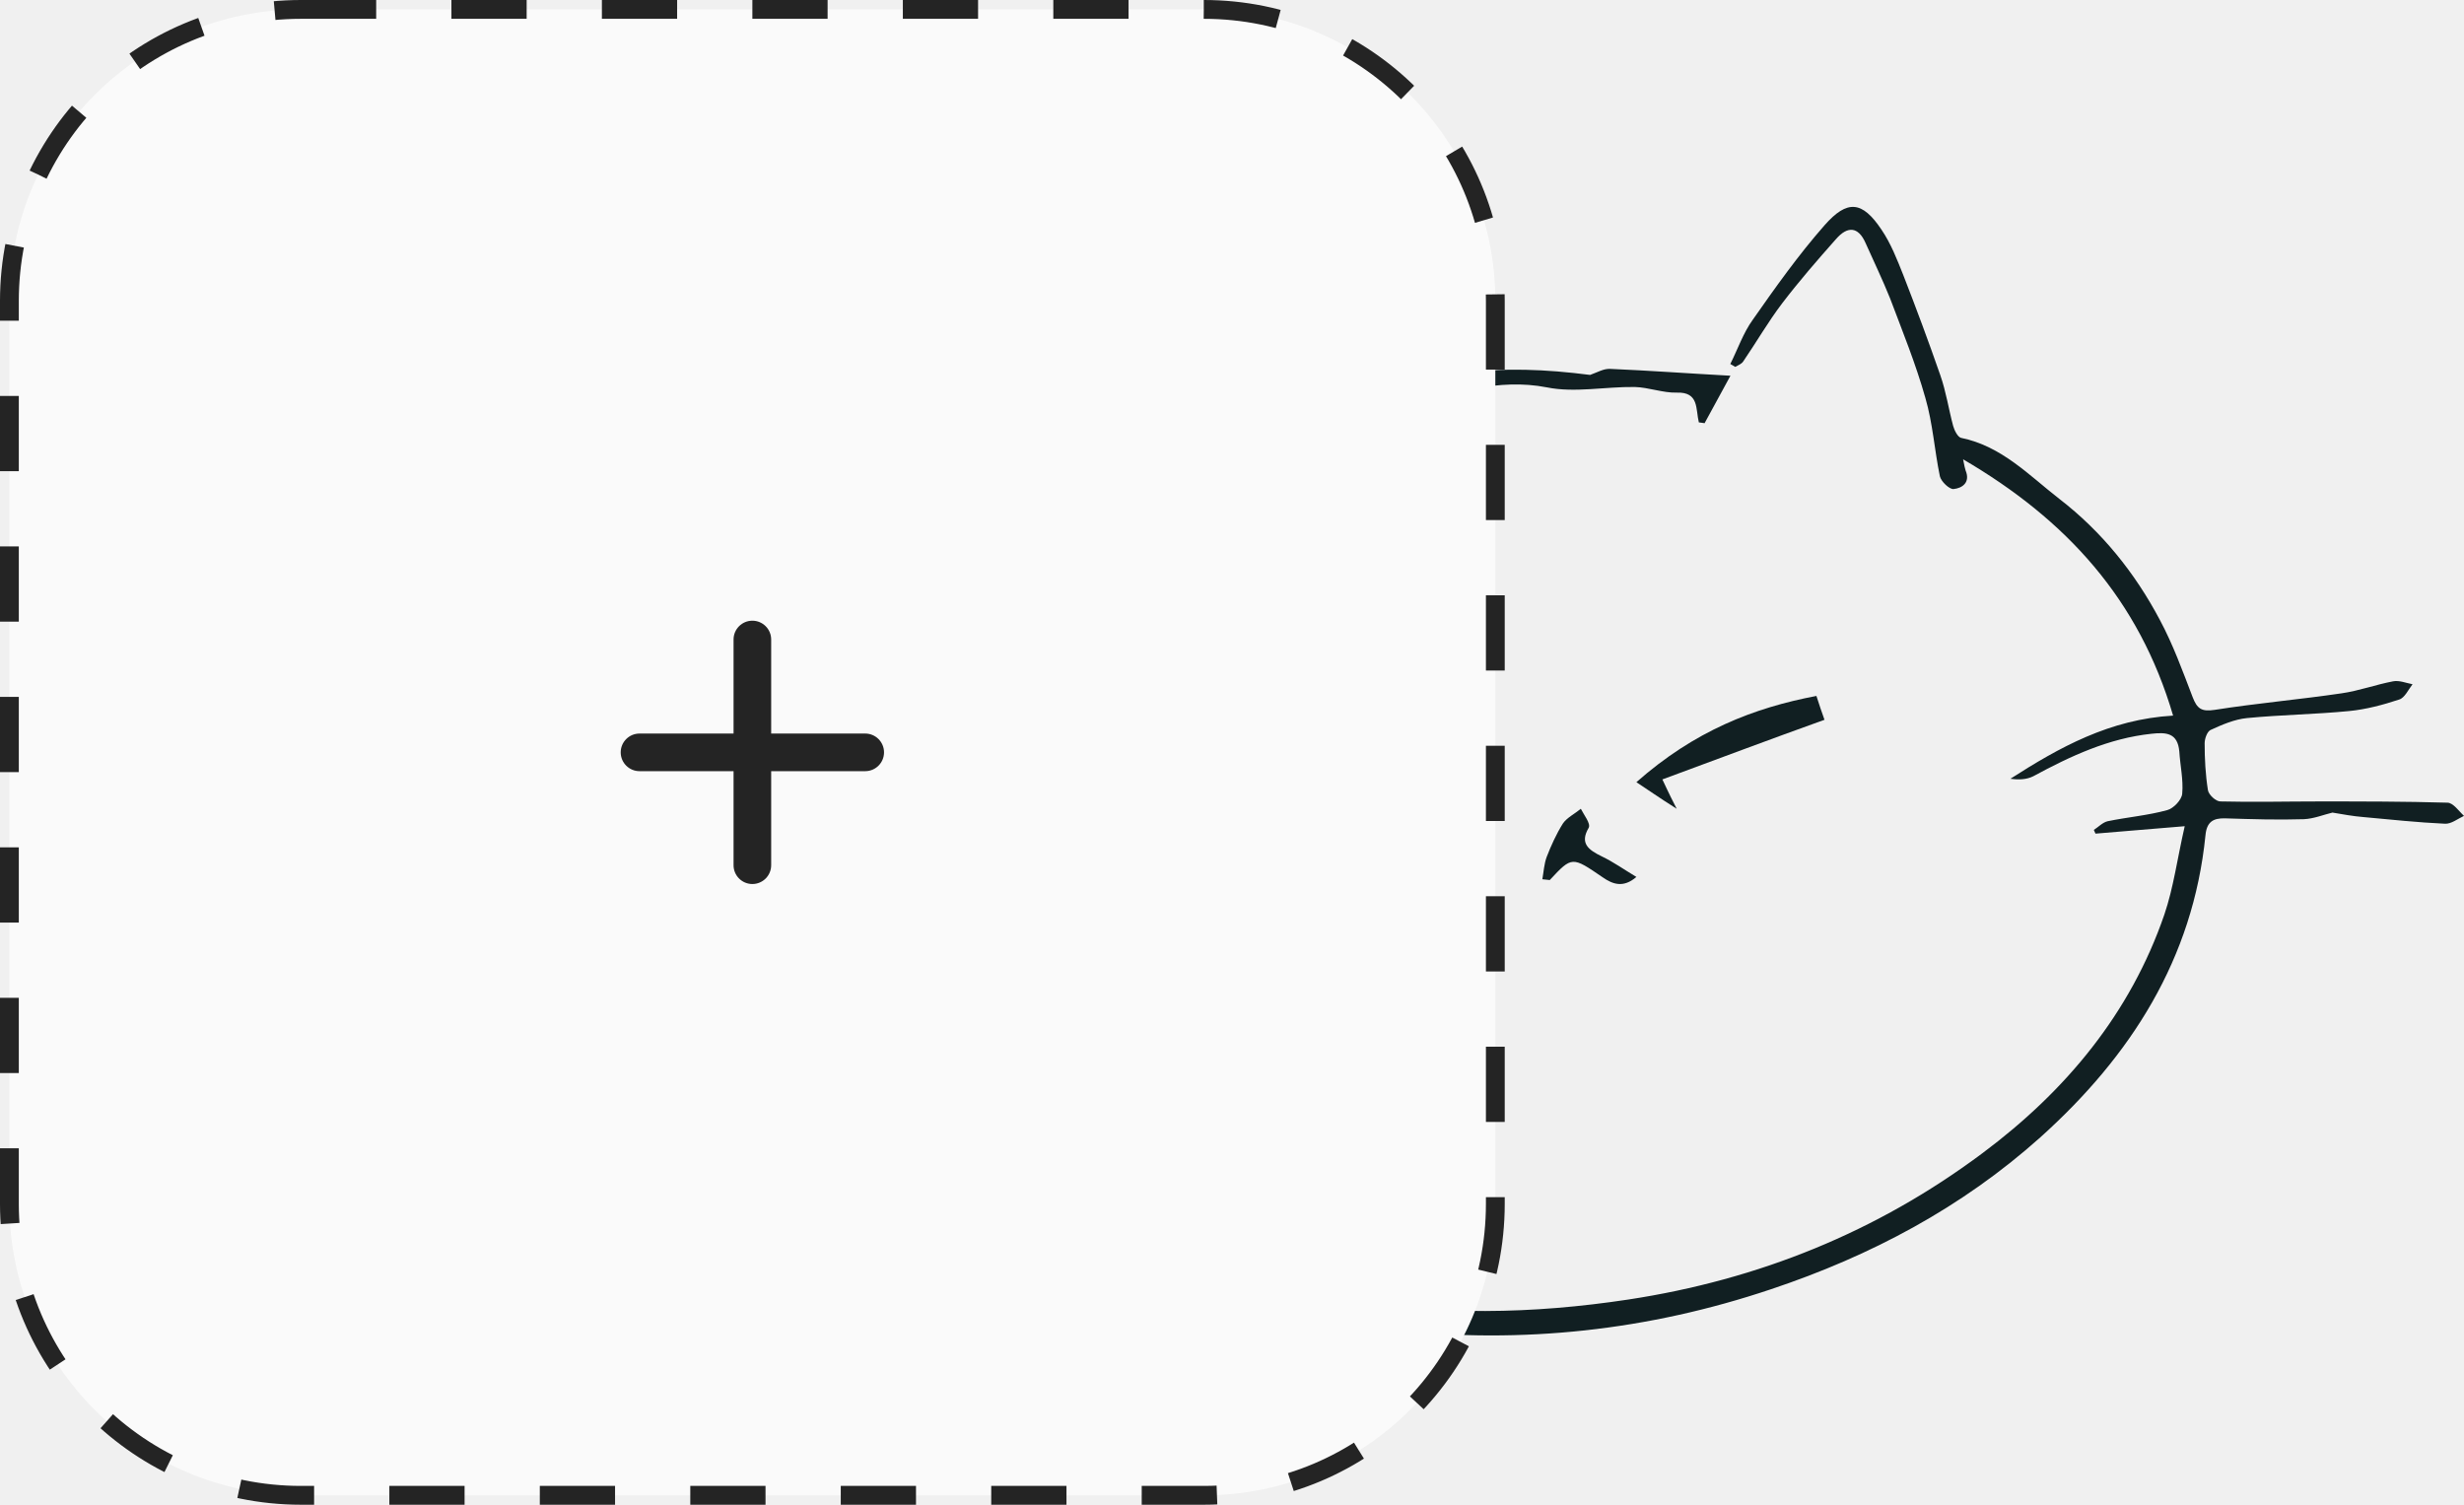
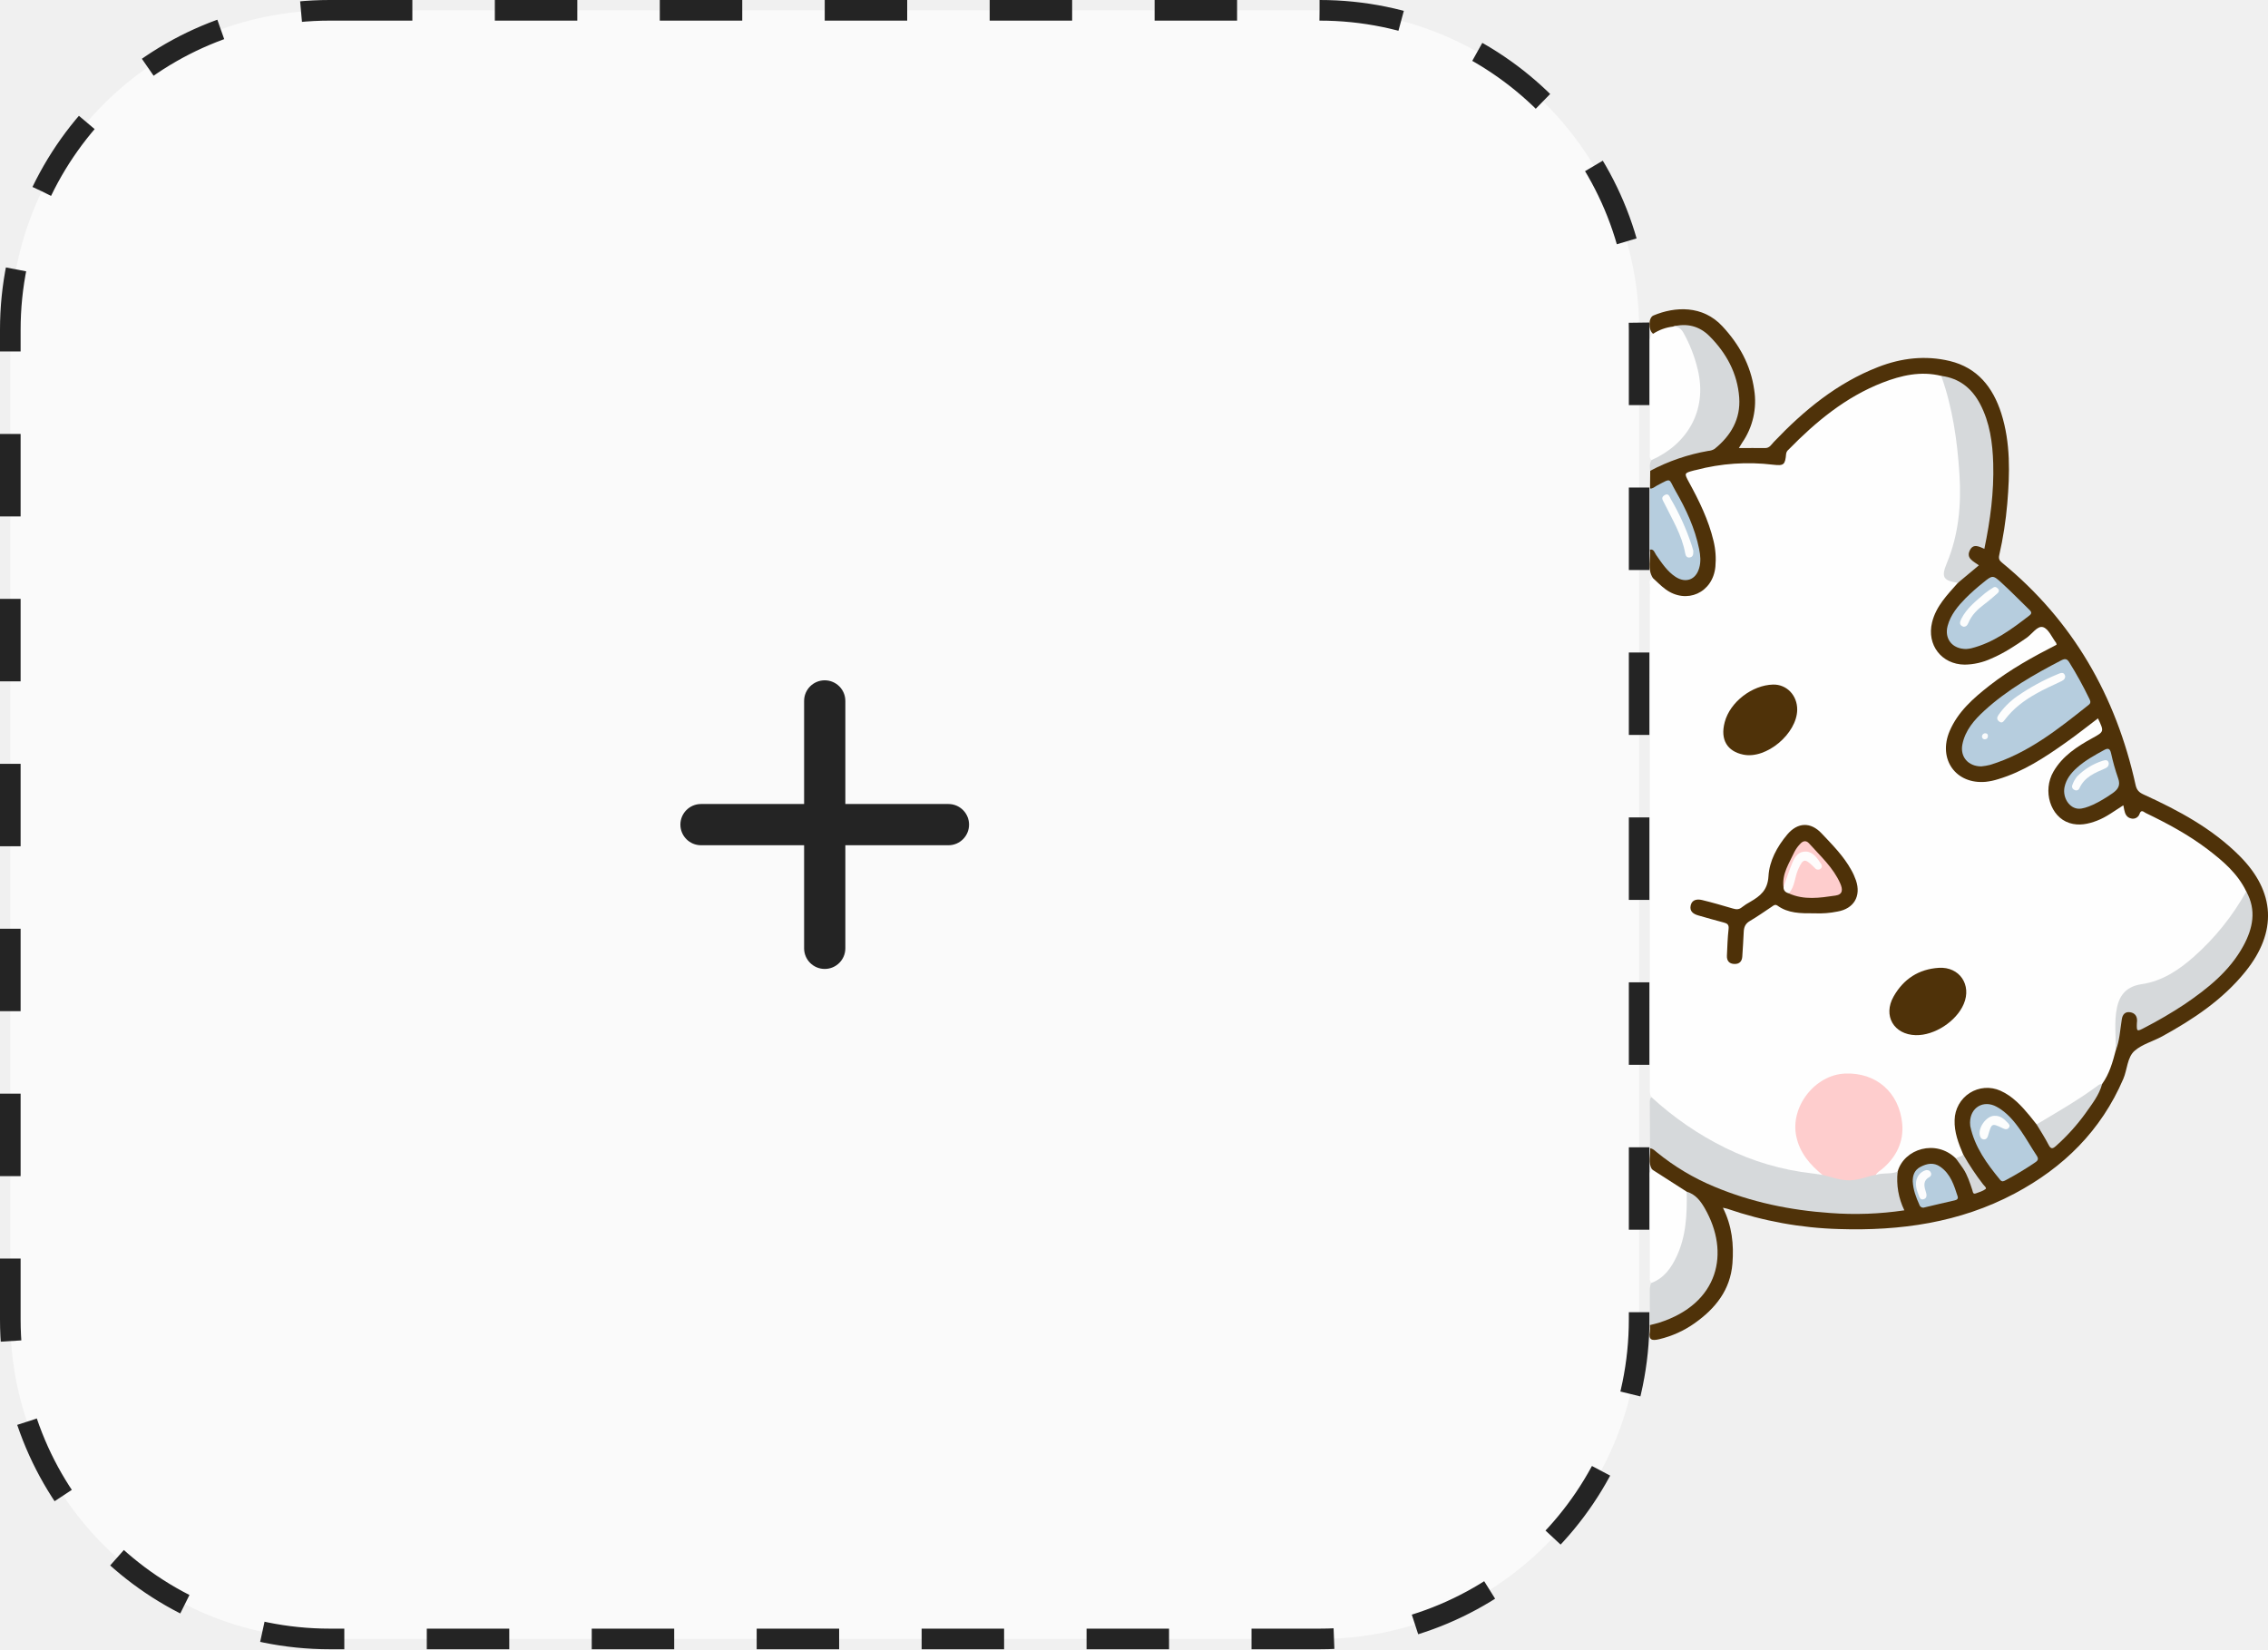
- <svg xmlns="http://www.w3.org/2000/svg" width="131" height="80" viewBox="0 0 131 80" fill="none">
-   <path d="M130.117 42.675C127.845 42.609 125.572 42.609 123.3 42.609C121.557 42.609 119.792 42.653 118.049 42.609C117.806 42.609 117.431 42.258 117.387 42.017C117.255 41.183 117.211 40.349 117.211 39.516C117.211 39.274 117.343 38.901 117.519 38.813C118.137 38.528 118.799 38.243 119.461 38.177C121.27 38.002 123.079 37.98 124.889 37.804C125.793 37.717 126.698 37.475 127.558 37.19C127.845 37.102 128.044 36.663 128.264 36.378C127.911 36.312 127.558 36.159 127.227 36.224C126.301 36.4 125.418 36.729 124.491 36.861C122.263 37.19 119.991 37.387 117.762 37.738C117.056 37.848 116.813 37.694 116.571 37.058C116.041 35.676 115.534 34.272 114.828 32.955C113.504 30.454 111.739 28.26 109.489 26.526C107.878 25.276 106.422 23.718 104.26 23.279C104.083 23.235 103.907 22.884 103.84 22.643C103.598 21.743 103.465 20.822 103.156 19.944C102.539 18.167 101.877 16.39 101.193 14.634C100.862 13.801 100.531 12.945 100.023 12.199C99.009 10.685 98.214 10.597 97.001 11.979C95.611 13.559 94.397 15.271 93.184 17.004C92.677 17.706 92.39 18.562 91.993 19.352C92.081 19.396 92.169 19.461 92.257 19.505C92.412 19.418 92.588 19.352 92.677 19.22C93.382 18.189 94 17.114 94.75 16.126C95.655 14.941 96.626 13.822 97.619 12.704C98.214 12.023 98.788 12.023 99.185 12.923C99.626 13.91 100.09 14.876 100.487 15.863C101.149 17.618 101.855 19.352 102.362 21.151C102.759 22.511 102.848 23.937 103.134 25.32C103.201 25.605 103.642 26.022 103.862 26C104.326 25.956 104.767 25.649 104.502 25.012C104.458 24.881 104.436 24.749 104.37 24.42C109.886 27.645 113.725 31.88 115.534 38.046C112.158 38.243 109.489 39.735 106.885 41.403C107.326 41.468 107.746 41.447 108.099 41.271C110.084 40.196 112.114 39.252 114.387 39.011C115.181 38.923 115.776 38.967 115.865 39.955C115.909 40.7 116.085 41.447 116.019 42.193C115.997 42.522 115.556 42.982 115.225 43.07C114.188 43.355 113.107 43.443 112.048 43.663C111.783 43.728 111.562 43.97 111.32 44.123C111.342 44.189 111.386 44.255 111.408 44.321C112.908 44.189 114.387 44.079 116.152 43.926C115.754 45.659 115.556 47.195 115.07 48.621C113.261 53.887 109.819 58.012 105.407 61.303C99.803 65.494 93.493 68.039 86.565 69.092C81.49 69.86 76.438 69.97 71.386 69.027C65.539 67.951 60.111 65.955 55.478 62.137C55.169 61.874 54.596 61.94 54.154 61.852C54.11 62.027 54.044 62.203 54 62.378C54.64 62.861 55.258 63.322 55.897 63.827C61.237 68.039 67.481 69.97 74.121 70.716C80.939 71.462 87.624 70.738 94.155 68.544C99.472 66.767 104.304 64.2 108.474 60.469C113.283 56.147 116.593 50.991 117.255 44.409C117.321 43.706 117.652 43.487 118.314 43.509C119.704 43.553 121.094 43.597 122.484 43.553C123.013 43.531 123.543 43.312 124.006 43.202C124.536 43.29 125.109 43.399 125.683 43.443C127.117 43.575 128.551 43.728 129.985 43.794C130.316 43.816 130.669 43.531 131 43.377C130.735 43.136 130.426 42.675 130.117 42.675Z" fill="#111F22" />
-   <path d="M57.244 27.353C57.222 27.311 57.266 27.225 57.266 27.14C57.374 25.921 57.614 24.702 57.571 23.504C57.44 20.104 58.225 16.939 59.84 13.945C60.385 12.94 61.062 12.769 61.891 13.56C63.004 14.63 64.073 15.742 65.098 16.854C67.062 18.992 69.484 20.746 70.487 23.611C70.553 23.804 70.924 23.889 71.142 24.039C71.273 23.825 71.425 23.611 71.534 23.376C71.644 23.141 71.665 22.777 71.84 22.692C72.8 22.221 73.76 21.622 74.807 21.43C77.251 20.959 79.629 20.083 82.247 20.596C83.731 20.895 85.346 20.553 86.916 20.575C87.658 20.596 88.422 20.895 89.142 20.874C90.342 20.831 90.145 21.751 90.32 22.456C90.429 22.478 90.538 22.478 90.626 22.499C91.062 21.708 91.476 20.938 92 19.976C89.644 19.847 87.636 19.698 85.607 19.612C85.258 19.591 84.909 19.805 84.538 19.933C79.891 19.334 75.374 19.527 71.251 22.264C70.945 21.9 70.618 21.622 70.487 21.28C70.138 20.318 69.505 19.676 68.567 19.27C68.371 19.184 68.174 19.035 68.066 18.864C67.826 18.522 67.651 18.115 67.389 17.773C67.236 17.559 66.975 17.452 66.8 17.26C65.294 15.656 63.876 13.967 62.284 12.448C61.389 11.593 59.338 12.063 58.967 13.004C58.531 14.116 58.029 15.207 57.658 16.319C56.829 18.778 56.414 21.28 56.633 23.91C56.742 25.172 56.567 26.477 56.458 27.738C56.414 28.166 56.175 28.594 56 29C56.895 28.786 58.094 28.786 57.244 27.353Z" fill="#111F22" />
-   <path d="M56.044 29.044C56.044 29.022 56.066 29.022 56.066 29C56.044 29 56.044 29 56.022 29.022C56.022 29.044 56 29.044 56 29.066C56 29.066 56.022 29.044 56.044 29.044Z" fill="#111F22" />
-   <path d="M44.79 43.561C45.687 43.392 46.606 42.776 47.481 43.688C47.526 43.752 47.862 43.561 48.064 43.498C48.356 43.413 48.647 43.243 48.916 43.285C51.002 43.498 53.088 43.71 55.151 43.985C55.824 44.07 56.474 44.346 57.124 44.558C58.582 45.025 60.04 45.512 61.52 45.915C61.968 46.042 62.484 45.979 62.955 46C62.978 45.873 63 45.724 63 45.597C62.081 45.152 61.228 44.558 60.242 44.282C58.447 43.752 56.586 43.498 54.792 42.989C53.581 42.649 52.482 42.713 51.563 43.158C50.464 42.819 49.477 42.501 48.401 42.161C48.782 41.228 49.073 40.422 49.41 39.638C50.172 37.708 51.159 35.905 52.527 34.294C52.774 33.997 52.751 33.509 52.841 33.106C52.729 33.064 52.617 33.042 52.482 33C52.056 33.53 51.585 34.018 51.226 34.569C49.791 36.733 48.378 38.874 48.042 41.504C48.019 41.716 47.773 42.034 47.593 42.056C46.18 42.267 44.745 42.458 43.332 42.564C42.57 42.628 41.785 42.501 41 42.458C41 42.564 41.022 42.67 41.022 42.755C42.054 43.031 43.086 43.328 44.117 43.582C44.342 43.625 44.588 43.604 44.79 43.561Z" fill="#111F22" />
-   <path d="M59.816 48.146C57.593 48.312 55.282 47.979 53.147 48.829C52.531 49.069 51.783 49.125 51.1 49.291C50.726 49.383 50.374 49.531 50 49.66C51.255 50.122 52.487 50.122 53.543 49.605C55.326 48.718 57.241 48.94 59.155 48.921C60.322 48.921 61.488 48.811 62.633 48.829C63.337 48.847 64.063 49.051 64.767 49.125C65.164 49.161 65.582 49.106 65.978 49.088C65.978 48.94 66 48.774 66 48.626C65.054 48.423 64.129 48.109 63.183 48.035C62.06 47.942 60.938 48.053 59.816 48.146Z" fill="#111F22" />
-   <path d="M41 53.666C41.44 53.911 41.902 54.082 42.273 53.959C43.707 53.52 45.119 52.933 46.577 52.542C46.947 52.444 47.525 52.664 47.803 52.933C48.405 53.544 48.543 53.251 48.821 52.64C49.353 51.467 48.566 50.733 48.173 50C46.206 52.078 43.43 52.395 41 53.666Z" fill="#111F22" />
-   <path d="M54 61.579C53.522 61.048 53.065 60.495 52.544 59.985C52.174 59.609 51.63 59.365 51.348 58.945C50.826 58.17 50.456 57.262 49.956 56.487C49.783 56.221 49.326 56.155 49 56C49.739 58.435 51.174 60.184 52.826 61.779C53.044 62 53.544 61.934 53.935 62C53.935 61.845 53.978 61.712 54 61.579Z" fill="#111F22" />
-   <path d="M84.046 43C83.721 43.268 83.302 43.474 83.093 43.782C82.744 44.338 82.465 44.956 82.233 45.553C82.093 45.924 82.07 46.356 82 46.747C82.139 46.768 82.256 46.768 82.395 46.788C83.581 45.512 83.581 45.532 85.209 46.644C85.744 47.015 86.302 47.221 87 46.624C86.349 46.232 85.767 45.821 85.163 45.532C84.442 45.182 83.977 44.832 84.465 44.009C84.581 43.782 84.209 43.329 84.046 43Z" fill="#111F22" />
-   <path d="M96.571 37C93.238 37.634 90.095 38.854 87 41.585C87.667 42.024 88.143 42.366 89.143 43C88.667 42.073 88.524 41.732 88.381 41.439C91.286 40.366 94.143 39.293 97 38.268C96.857 37.878 96.714 37.439 96.571 37Z" fill="#111F22" />
-   <path d="M47.114 48C47.459 47.782 47.932 47.636 47.953 47.442C48.018 46.327 47.997 45.188 47.997 44C46.619 45.042 47.05 46.449 47.114 48Z" fill="#111F22" />
-   <path d="M56 29C54.34 29.321 53.681 30.671 53 32C53.83 31.379 54.617 30.671 55.362 29.943C55.617 29.664 55.787 29.321 56 29Z" fill="#111F22" />
-   <path d="M72 41.762C74.208 42.411 75.888 43.871 78 42.289C76.128 42.411 74.64 39.733 72 41.762Z" fill="#111F22" />
+ <svg xmlns="http://www.w3.org/2000/svg" width="110" height="80" viewBox="0 0 110 80" fill="none">
  <rect x="0.5" y="0.5" width="79" height="79" rx="15.5" fill="#FAFAFA" stroke="#242424" stroke-dasharray="4 4" />
  <rect x="33" y="39" width="14" height="2" rx="1" fill="#242424" />
  <rect x="39" y="47" width="14" height="2" rx="1" transform="rotate(-90 39 47)" fill="#242424" />
+   <g clip-path="url(#clip0_558_565)">
+     <path d="M80.1 53.221C80.002 53.075 80.019 52.91 80.019 52.748C80.019 44.648 80.02 36.55 80.023 28.452C80.023 28.308 79.931 28.108 80.171 28.043C80.334 27.975 80.421 28.1 80.521 28.182C80.621 28.264 80.714 28.373 80.824 28.453C81.267 28.772 81.749 28.949 82.263 28.669C82.751 28.403 83.041 27.99 83.076 27.394C83.134 26.362 82.791 25.441 82.37 24.536C82.192 24.154 82.005 23.777 81.801 23.408C81.584 23.018 81.652 22.848 82.086 22.722C83.336 22.36 84.612 22.285 85.905 22.395C86.407 22.438 86.408 22.456 86.547 21.976C86.587 21.846 86.66 21.728 86.758 21.634C88.073 20.305 89.508 19.141 91.268 18.448C92.015 18.154 92.793 17.983 93.605 18.028C93.823 18.04 94.039 18.05 94.215 18.204C94.371 18.368 94.422 18.585 94.476 18.794C94.964 20.687 95.257 22.605 95.164 24.565C95.136 25.328 94.991 26.083 94.735 26.802C94.674 26.965 94.612 27.129 94.559 27.301C94.37 27.898 94.411 27.987 94.96 28.197C95.015 28.489 94.778 28.633 94.63 28.808C94.314 29.187 94.03 29.582 93.867 30.052C93.551 30.956 94.035 31.937 94.885 32.074C95.327 32.151 95.782 32.115 96.206 31.968C97.086 31.654 97.852 31.15 98.582 30.577C99.069 30.195 99.128 30.199 99.508 30.706C99.549 30.761 99.589 30.815 99.629 30.87C99.884 31.235 99.873 31.315 99.484 31.524C98.617 32 97.745 32.469 96.946 33.058C96.301 33.533 95.667 34.026 95.173 34.666C94.715 35.26 94.371 35.903 94.574 36.701C94.744 37.373 95.218 37.776 95.906 37.813C96.487 37.844 97.028 37.679 97.555 37.446C98.892 36.854 100.069 36.008 101.212 35.112C101.266 35.071 101.314 35.021 101.37 34.984C101.559 34.858 101.744 34.668 101.939 34.984C102.153 35.331 102.132 35.574 101.819 35.738C101.133 36.105 100.478 36.514 99.968 37.112C99.525 37.629 99.323 38.214 99.561 38.89C99.853 39.713 100.491 40.035 101.331 39.81C101.786 39.674 102.215 39.462 102.599 39.182C102.843 39.018 103.025 38.953 103.151 39.311C103.242 39.569 103.43 39.651 103.65 39.441C103.817 39.283 103.979 39.291 104.168 39.38C105.76 40.126 107.275 40.987 108.46 42.331C108.704 42.603 108.965 42.867 109.012 43.259C108.669 44.039 108.158 44.71 107.606 45.342C106.963 46.078 106.262 46.759 105.412 47.261C104.956 47.529 104.463 47.727 103.949 47.847C103.09 48.05 102.75 48.45 102.724 49.347C102.708 49.878 102.718 50.41 102.718 50.94C102.588 51.542 102.446 52.138 102.015 52.611C101.103 53.267 100.156 53.871 99.178 54.421C99.05 54.492 98.934 54.593 98.772 54.585C98.575 54.519 98.494 54.335 98.371 54.193C97.908 53.655 97.438 53.12 96.712 52.94C96.507 52.888 96.294 52.883 96.087 52.923C95.88 52.964 95.685 53.049 95.514 53.174C95.344 53.299 95.203 53.46 95.1 53.645C94.999 53.831 94.938 54.037 94.924 54.249C94.892 54.699 94.972 55.151 95.156 55.563C95.22 55.712 95.311 55.855 95.269 56.03C95.197 56.194 95.055 56.228 94.9 56.24C94.793 56.224 94.691 56.183 94.603 56.119C93.643 55.556 92.805 55.76 92.231 56.692C92.185 56.776 92.126 56.851 92.054 56.914C91.729 57.077 91.379 57.077 91.027 57.041C90.87 56.783 91.122 56.713 91.243 56.604C91.686 56.217 91.988 55.692 92.101 55.112C92.349 53.862 91.571 52.624 90.303 52.267C89.106 51.929 87.753 52.64 87.355 53.828C87.001 54.883 87.274 55.779 88.057 56.544C88.193 56.676 88.427 56.749 88.397 57.009C88.293 57.1 88.172 57.081 88.051 57.068C85.305 56.753 82.885 55.672 80.754 53.921C80.506 53.718 80.187 53.575 80.1 53.221Z" fill="#FEFEFE" />
+     <path d="M94.152 18.233C93.162 17.988 92.218 18.206 91.302 18.561C89.514 19.259 88.07 20.455 86.745 21.811C86.682 21.861 86.64 21.933 86.629 22.013C86.58 22.551 86.518 22.601 85.993 22.541C84.742 22.39 83.474 22.477 82.255 22.799C82.229 22.806 82.202 22.809 82.174 22.816C81.676 22.949 81.677 22.948 81.916 23.389C82.411 24.295 82.865 25.219 83.107 26.235C83.207 26.645 83.237 27.069 83.198 27.49C83.076 28.755 81.795 29.332 80.775 28.58C80.558 28.421 80.368 28.223 80.17 28.043C79.882 27.605 80.073 27.117 80.023 26.652C80.233 26.537 80.313 26.715 80.404 26.837C80.617 27.118 80.804 27.421 81.065 27.662C81.309 27.89 81.584 28.091 81.938 27.942C82.293 27.794 82.35 27.46 82.344 27.119C82.326 26.424 82.088 25.785 81.824 25.155C81.633 24.703 81.414 24.264 81.168 23.841C80.924 23.421 80.904 23.423 80.472 23.631C80.334 23.697 80.198 23.831 80.028 23.695L80.037 22.835C80.123 22.622 80.328 22.561 80.508 22.477C81.136 22.187 81.785 21.936 82.467 21.836C83.317 21.714 83.738 21.136 84.05 20.433C84.362 19.73 84.277 19.024 84.04 18.324C83.817 17.665 83.462 17.06 82.996 16.545C82.509 16.003 81.893 15.787 81.167 15.933C80.82 15.949 80.539 16.223 80.179 16.191C79.937 16.016 79.939 15.409 80.194 15.303C81.237 14.865 82.582 14.796 83.536 15.825C84.349 16.698 84.912 17.706 85.08 18.908C85.223 19.805 85.014 20.724 84.499 21.469C84.454 21.535 84.418 21.604 84.336 21.734C84.795 21.734 85.203 21.727 85.612 21.734C85.827 21.734 85.908 21.57 86.024 21.446C87.487 19.908 89.096 18.577 91.097 17.801C92.221 17.364 93.382 17.229 94.561 17.51C95.907 17.833 96.659 18.784 97.065 20.054C97.517 21.484 97.478 22.954 97.355 24.425C97.283 25.265 97.153 26.1 96.966 26.922C96.925 27.107 96.974 27.191 97.103 27.296C100.539 30.113 102.629 33.758 103.579 38.081C103.633 38.327 103.748 38.438 103.966 38.538C105.658 39.31 107.291 40.183 108.626 41.522C110.358 43.259 110.457 45.203 108.906 47.127C107.803 48.496 106.373 49.445 104.857 50.276C104.418 50.515 103.898 50.65 103.532 50.969C103.167 51.288 103.178 51.88 102.981 52.336C101.903 54.843 100.086 56.633 97.716 57.892C95.043 59.312 92.163 59.712 89.189 59.617C87.347 59.565 85.524 59.234 83.781 58.635C83.734 58.619 83.683 58.611 83.563 58.584C84.01 59.475 84.095 60.371 84.025 61.284C83.926 62.57 83.199 63.469 82.201 64.178C81.681 64.548 81.094 64.813 80.474 64.96C80.134 65.041 79.947 65.014 80.018 64.6C80.028 64.492 80.03 64.382 80.023 64.273C80.132 64.11 80.308 64.079 80.477 64.028C81.236 63.818 81.918 63.39 82.438 62.795C83.359 61.75 83.332 60.538 82.896 59.311C82.693 58.738 82.399 58.188 81.806 57.897C81.35 57.66 80.91 57.395 80.488 57.103C80.346 57.002 80.184 56.917 80.131 56.729C79.912 56.402 80.066 56.044 80.031 55.703C80.215 55.621 80.341 55.742 80.466 55.839C82.593 57.501 85.056 58.275 87.692 58.602C89.033 58.776 90.39 58.798 91.736 58.668C92.177 58.625 92.172 58.634 92.051 58.218C91.917 57.758 91.816 57.292 92.038 56.827C92.356 55.716 93.898 55.248 94.86 56.19C95.082 56.214 95.162 56.4 95.259 56.558C95.445 56.873 95.598 57.206 95.716 57.552C95.771 57.706 95.89 57.774 96.036 57.689C96.214 57.585 96.069 57.478 96.004 57.393C95.775 57.091 95.564 56.777 95.37 56.451C95.289 56.312 95.237 56.158 95.217 55.998C94.99 55.462 94.779 54.929 94.801 54.323C94.807 54.061 94.877 53.805 95.005 53.577C95.133 53.349 95.314 53.156 95.534 53.016C95.754 52.876 96.004 52.793 96.264 52.773C96.523 52.754 96.783 52.8 97.021 52.906C97.617 53.173 98.045 53.642 98.452 54.133C98.563 54.267 98.669 54.406 98.777 54.542C99.094 54.699 99.183 55.037 99.346 55.307C99.489 55.547 99.589 55.582 99.793 55.381C100.525 54.658 101.196 53.888 101.681 52.969C101.745 52.821 101.839 52.687 101.957 52.576C102.307 52.089 102.465 51.525 102.614 50.956C102.677 50.596 102.703 50.231 102.734 49.866C102.744 49.73 102.764 49.595 102.795 49.463C102.855 49.217 102.967 49.013 103.242 49.011C103.367 49.004 103.489 49.047 103.583 49.13C103.677 49.213 103.735 49.329 103.744 49.454C103.786 49.761 103.9 49.769 104.145 49.643C105.317 49.036 106.431 48.343 107.405 47.444C108.107 46.789 108.71 46.063 109.001 45.119C109.149 44.639 109.198 44.158 109.014 43.678C108.959 43.533 108.973 43.386 108.947 43.242C108.527 42.369 107.817 41.766 107.071 41.197C106.139 40.489 105.115 39.939 104.064 39.433C103.983 39.394 103.857 39.249 103.777 39.461C103.753 39.548 103.695 39.622 103.617 39.667C103.539 39.712 103.447 39.724 103.36 39.7C103.145 39.654 103.066 39.48 103.027 39.282C103.015 39.218 103.002 39.153 102.984 39.062C102.556 39.33 102.171 39.63 101.713 39.806C101.276 39.975 100.827 40.068 100.368 39.921C99.443 39.625 99.053 38.358 99.596 37.425C100.037 36.666 100.742 36.211 101.482 35.804C102.057 35.487 102.058 35.491 101.753 34.846C101.237 35.237 100.734 35.638 100.209 36.008C99.18 36.738 98.13 37.432 96.906 37.797C96.713 37.858 96.514 37.901 96.313 37.923C94.857 38.057 93.981 36.826 94.559 35.462C94.966 34.513 95.712 33.867 96.494 33.253C97.5 32.466 98.613 31.854 99.745 31.274C99.737 31.235 99.739 31.203 99.724 31.184C99.519 30.915 99.354 30.502 99.09 30.421C98.812 30.339 98.561 30.753 98.292 30.939C97.746 31.318 97.194 31.684 96.58 31.944C96.174 32.132 95.733 32.233 95.286 32.239C94.171 32.227 93.442 31.287 93.706 30.194C93.897 29.402 94.45 28.852 94.959 28.273C95.059 28.004 95.278 27.839 95.486 27.668C95.649 27.536 95.702 27.436 95.557 27.234C95.258 26.818 95.417 26.459 95.918 26.408C96.1 26.389 96.188 26.333 96.219 26.157C96.535 24.341 96.753 22.523 96.325 20.695C96.132 19.866 95.767 19.136 95.025 18.655C94.751 18.478 94.414 18.436 94.152 18.233Z" fill="#4F3209" />
+     <path d="M92.038 56.827C91.965 57.472 92.078 58.125 92.363 58.709C91.173 58.886 89.968 58.93 88.768 58.839C86.831 58.705 84.949 58.318 83.145 57.561C82.144 57.146 81.209 56.587 80.368 55.902C80.264 55.82 80.174 55.71 80.027 55.7C80.024 54.974 80.021 54.248 80.018 53.52C80.018 53.413 80.003 53.301 80.099 53.221C81.175 54.213 82.386 55.044 83.698 55.688C85.007 56.334 86.416 56.749 87.865 56.914C88.039 56.933 88.211 56.964 88.383 56.99C88.488 56.893 88.609 56.914 88.722 56.955C89.364 57.195 90.003 57.162 90.644 56.955C90.758 56.918 90.879 56.892 90.983 56.991C91.325 56.868 91.702 56.977 92.038 56.827Z" fill="#D6D9DB" />
+     <path d="M80.179 16.19C80.468 16.001 80.796 15.882 81.138 15.842C81.39 15.765 81.6 15.827 81.727 16.063C82.43 17.367 82.883 18.711 82.343 20.201C81.993 21.16 81.296 21.802 80.44 22.295C80.335 22.356 80.22 22.411 80.101 22.317C79.982 22.222 80.02 22.094 80.02 21.975C80.02 20.19 80.02 18.405 80.02 16.62C80.014 16.449 80.03 16.297 80.179 16.19Z" fill="#FEFEFE" />
+     <path d="M80.101 22.317C81.779 21.575 82.834 19.959 82.341 17.921C82.194 17.3 81.961 16.703 81.651 16.145C81.53 15.93 81.374 15.827 81.134 15.842C81.816 15.659 82.429 15.818 82.916 16.309C83.729 17.127 84.268 18.108 84.353 19.282C84.429 20.326 83.947 21.139 83.156 21.777C83.064 21.833 82.959 21.865 82.852 21.872C81.868 22.043 80.917 22.37 80.033 22.838C80.01 22.659 80 22.48 80.101 22.317Z" fill="#D6D9DB" />
+     <path d="M81.806 57.805C82.231 57.926 82.481 58.259 82.682 58.609C83.918 60.753 83.382 63.237 80.453 64.164C80.311 64.209 80.165 64.238 80.021 64.275C80.021 63.735 80.021 63.195 80.016 62.655C80.016 62.505 80.016 62.358 80.097 62.226C80.105 62.2 80.119 62.176 80.138 62.157C81.388 61.257 81.629 59.922 81.682 58.508C81.698 58.274 81.618 58.015 81.806 57.805Z" fill="#D6D9DB" />
+     <path d="M81.806 57.805C81.826 58.88 81.786 59.949 81.319 60.943C81.056 61.501 80.713 61.997 80.1 62.228C79.978 62.122 80.019 61.978 80.019 61.847C80.019 60.278 80.019 58.708 80.019 57.137C80.019 56.995 79.974 56.834 80.127 56.728L81.806 57.805Z" fill="#FEFEFE" />
+     <path d="M80.025 23.697C80.159 23.712 80.248 23.616 80.354 23.559C81.102 23.166 80.91 23.198 81.266 23.815C81.775 24.698 82.206 25.621 82.41 26.632C82.472 26.94 82.503 27.253 82.41 27.56C82.247 28.125 81.76 28.301 81.267 27.982C80.861 27.716 80.602 27.315 80.329 26.926C80.248 26.813 80.225 26.627 80.02 26.655C80.023 25.669 80.024 24.683 80.025 23.697Z" fill="#B6CDDE" />
+     <path d="M90.983 56.987C90.567 57.06 90.183 57.239 89.743 57.253C89.256 57.268 88.832 57.094 88.385 56.987C87.784 56.487 87.291 55.932 87.12 55.117C86.82 53.679 88.031 52.133 89.49 52.075C91.006 52.014 92.113 52.998 92.258 54.501C92.345 55.382 91.966 56.142 91.275 56.714C91.172 56.802 91.046 56.858 90.983 56.987Z" fill="#FECDCD" />
+     <path d="M94.152 18.233C95.027 18.346 95.636 18.832 96.04 19.602C96.511 20.501 96.643 21.483 96.673 22.48C96.713 23.871 96.531 25.242 96.243 26.622C95.992 26.514 95.72 26.36 95.552 26.669C95.329 27.078 95.715 27.226 95.978 27.422L94.96 28.273C94.264 28.162 94.133 28.013 94.422 27.318C95 25.927 95.129 24.476 95.035 23.005C94.931 21.381 94.703 19.776 94.152 18.233Z" fill="#D6D9DB" />
+     <path d="M88.001 44.302C87.32 44.307 86.725 44.302 86.209 43.929C86.089 43.847 86.009 43.929 85.92 43.99C85.57 44.221 85.227 44.466 84.864 44.678C84.647 44.805 84.581 44.979 84.572 45.212C84.557 45.605 84.526 45.998 84.503 46.391C84.489 46.636 84.36 46.768 84.115 46.759C83.869 46.75 83.747 46.604 83.757 46.36C83.776 45.926 83.79 45.491 83.838 45.059C83.858 44.862 83.787 44.796 83.617 44.752C83.199 44.643 82.783 44.522 82.367 44.404C82.124 44.335 81.933 44.2 82.001 43.913C82.069 43.627 82.326 43.603 82.558 43.659C83.056 43.78 83.549 43.922 84.04 44.068C84.209 44.119 84.344 44.127 84.488 44.005C84.616 43.906 84.752 43.817 84.895 43.741C85.375 43.461 85.734 43.182 85.773 42.498C85.815 41.761 86.19 41.069 86.68 40.484C87.184 39.882 87.818 39.856 88.353 40.429C88.873 40.979 89.41 41.518 89.784 42.192C89.878 42.357 89.956 42.53 90.018 42.709C90.272 43.468 89.917 44.077 89.124 44.215C88.755 44.291 88.378 44.32 88.001 44.302Z" fill="#4E3108" />
+     <path d="M108.946 43.242C109.454 44.151 109.265 45.036 108.805 45.882C108.136 47.109 107.072 47.953 105.944 48.72C105.322 49.13 104.679 49.507 104.017 49.848C103.637 50.051 103.625 50.041 103.641 49.62C103.641 49.593 103.647 49.566 103.649 49.538C103.663 49.293 103.544 49.137 103.316 49.101C103.072 49.062 102.945 49.208 102.909 49.446C102.828 49.954 102.804 50.472 102.616 50.958C102.63 50.27 102.53 49.578 102.672 48.891C102.811 48.222 103.169 47.842 103.883 47.737C104.858 47.594 105.671 47.056 106.391 46.419C107.416 45.514 108.28 44.439 108.946 43.242Z" fill="#D6D9DB" />
+     <path d="M92.915 50.212C91.85 50.185 91.315 49.267 91.841 48.337C92.323 47.487 93.061 47.007 94.036 46.946C95.036 46.883 95.64 47.773 95.243 48.701C94.882 49.547 93.821 50.234 92.915 50.212Z" fill="#4F3209" />
+     <path d="M87.166 34.43C87.151 35.584 85.671 36.842 84.544 36.603C83.789 36.445 83.419 35.897 83.65 35.03C83.907 34.049 84.984 33.231 85.996 33.206C86.659 33.191 87.174 33.733 87.166 34.43Z" fill="#4F3209" />
+     <path d="M101.956 52.576C101.812 53.126 101.458 53.557 101.144 54.008C100.73 54.58 100.256 55.105 99.73 55.575C99.558 55.732 99.471 55.755 99.353 55.521C99.18 55.184 98.971 54.867 98.777 54.54C99.805 53.928 100.842 53.333 101.804 52.617C101.852 52.594 101.904 52.58 101.956 52.576Z" fill="#D6D9DB" />
+     <path d="M95.217 55.998C95.504 56.504 95.826 56.988 96.181 57.448C96.238 57.519 96.368 57.625 96.304 57.675C96.171 57.778 95.993 57.828 95.829 57.888C95.682 57.941 95.686 57.806 95.659 57.724C95.538 57.364 95.425 57.001 95.213 56.682C95.101 56.514 94.978 56.355 94.86 56.191C94.97 56.11 95.129 56.119 95.217 55.998Z" fill="#D6D8DA" />
+     <path d="M96.096 37.175C95.451 37.175 95.061 36.703 95.177 36.111C95.313 35.421 95.755 34.919 96.247 34.469C97.356 33.456 98.647 32.719 99.969 32.033C100.145 31.942 100.247 31.941 100.361 32.126C100.712 32.69 101.033 33.273 101.323 33.871C101.378 33.988 101.435 34.087 101.303 34.191C99.83 35.363 98.359 36.541 96.52 37.102C96.381 37.137 96.239 37.161 96.096 37.175Z" fill="#B6CDDE" />
+     <path d="M95.359 31.481C94.682 31.481 94.297 30.981 94.461 30.362C94.606 29.817 94.958 29.403 95.336 29.015C95.596 28.758 95.868 28.515 96.153 28.287C96.641 27.887 96.65 27.878 97.096 28.287C97.543 28.696 97.97 29.135 98.407 29.559C98.503 29.652 98.582 29.736 98.434 29.851C97.565 30.522 96.689 31.177 95.598 31.449C95.519 31.465 95.439 31.476 95.359 31.481Z" fill="#B6CDDE" />
+     <path d="M95.549 54.458C95.549 53.722 96.199 53.332 96.843 53.687C97.341 53.96 97.697 54.392 98.016 54.852C98.286 55.241 98.517 55.658 98.78 56.054C98.879 56.204 98.855 56.287 98.713 56.381C98.255 56.694 97.779 56.981 97.289 57.241C97.194 57.291 97.107 57.351 97.007 57.229C96.367 56.447 95.772 55.642 95.559 54.62C95.552 54.566 95.549 54.512 95.549 54.458Z" fill="#B6CDDE" />
+     <path d="M100.821 39.229C100.372 39.217 100.027 38.699 100.131 38.181C100.213 37.791 100.448 37.496 100.734 37.24C101.129 36.885 101.592 36.634 102.053 36.38C102.243 36.276 102.335 36.307 102.388 36.534C102.477 36.944 102.591 37.349 102.729 37.745C102.859 38.097 102.729 38.289 102.454 38.482C101.812 38.931 101.169 39.238 100.821 39.229Z" fill="#B6CDDE" />
+     <path d="M92.77 57.313C92.763 57.004 92.861 56.747 93.146 56.6C93.46 56.436 93.783 56.372 94.102 56.593C94.605 56.941 94.774 57.493 94.948 58.034C94.987 58.157 94.904 58.203 94.801 58.227C94.314 58.34 93.826 58.449 93.345 58.567C93.32 58.577 93.293 58.581 93.267 58.579C93.24 58.578 93.214 58.571 93.191 58.559C93.167 58.547 93.146 58.53 93.129 58.509C93.112 58.488 93.099 58.464 93.092 58.438C92.927 58.079 92.793 57.713 92.77 57.313Z" fill="#B6CDDE" />
+     <path d="M82.125 26.704C82.131 26.868 82.125 27.002 81.976 27.037C81.828 27.073 81.754 26.973 81.733 26.836C81.573 25.951 81.106 25.195 80.719 24.407C80.652 24.269 80.54 24.144 80.719 24.026C80.928 23.89 80.973 24.095 81.039 24.211C81.449 24.913 81.785 25.656 82.042 26.428C82.078 26.534 82.106 26.636 82.125 26.704Z" fill="#FCFDFD" />
+     <path d="M86.501 43.028C86.42 42.377 86.782 41.865 87.032 41.32C87.107 41.175 87.204 41.042 87.318 40.926C87.444 40.787 87.6 40.752 87.739 40.908C88.289 41.523 88.913 42.079 89.256 42.858C89.378 43.136 89.391 43.388 89.022 43.441C88.263 43.553 87.498 43.671 86.758 43.334C86.847 42.882 86.989 42.441 87.179 42.021C87.384 41.589 87.552 41.56 87.918 41.853C87.989 41.909 88.043 42.002 88.187 41.965C88.065 41.684 87.885 41.466 87.583 41.44C87.306 41.416 87.16 41.645 87.043 41.867C86.915 42.108 86.863 42.379 86.76 42.63C86.701 42.778 86.663 42.946 86.501 43.028Z" fill="#FECDCD" />
+     <path d="M86.501 43.028C86.643 42.632 86.774 42.232 86.933 41.842C87.049 41.554 87.244 41.294 87.583 41.306C87.94 41.319 88.13 41.619 88.314 41.89C88.372 41.971 88.395 42.068 88.294 42.142C88.257 42.172 88.209 42.187 88.161 42.182C88.113 42.178 88.069 42.156 88.037 42.12C87.996 42.084 87.956 42.044 87.921 42.006C87.531 41.629 87.446 41.656 87.213 42.169C87.041 42.55 87.059 43.004 86.759 43.332C86.603 43.292 86.501 43.204 86.501 43.028Z" fill="#FEFCFC" />
+     <path d="M100.165 32.809C100.154 32.973 100.031 33.019 99.921 33.071C99.532 33.256 99.138 33.429 98.762 33.644C98.179 33.971 97.653 34.361 97.246 34.9C97.165 35.006 97.097 35.105 96.956 34.994C96.838 34.9 96.847 34.801 96.93 34.679C97.178 34.323 97.487 34.015 97.843 33.768C98.453 33.344 99.107 32.988 99.793 32.705C99.942 32.642 100.113 32.564 100.165 32.809Z" fill="#FDFDFD" />
+     <path d="M96.415 35.726C96.413 35.764 96.395 35.8 96.367 35.825C96.338 35.85 96.301 35.863 96.263 35.861C96.243 35.862 96.223 35.858 96.204 35.849C96.186 35.841 96.169 35.828 96.156 35.812C96.144 35.797 96.135 35.778 96.13 35.758C96.126 35.738 96.126 35.717 96.131 35.697C96.134 35.677 96.141 35.658 96.152 35.641C96.163 35.623 96.177 35.609 96.193 35.597C96.209 35.585 96.228 35.577 96.247 35.572C96.267 35.568 96.287 35.567 96.307 35.57C96.384 35.578 96.425 35.628 96.415 35.726Z" fill="#F9FBFC" />
+     <path d="M95.23 30.401C95.014 30.33 95.042 30.18 95.125 30.017C95.39 29.496 95.843 29.147 96.272 28.778C96.398 28.678 96.532 28.586 96.671 28.503C96.775 28.436 96.85 28.492 96.915 28.57C96.98 28.649 96.942 28.727 96.877 28.782C96.673 28.957 96.471 29.138 96.255 29.299C95.926 29.545 95.634 29.819 95.471 30.208C95.426 30.312 95.372 30.403 95.23 30.401Z" fill="#FCFDFD" />
+     <path d="M96.74 54.124C97.008 54.114 97.195 54.265 97.365 54.451C97.43 54.52 97.51 54.592 97.434 54.697C97.358 54.801 97.261 54.788 97.149 54.734C96.602 54.473 96.599 54.474 96.428 55.067C96.395 55.184 96.347 55.271 96.217 55.27C96.176 55.268 96.137 55.253 96.105 55.227C96.074 55.201 96.051 55.165 96.041 55.126C95.892 54.745 96.334 54.116 96.74 54.124Z" fill="#FCFDFD" />
+     <path d="M102.277 37.025C102.277 37.17 102.2 37.23 102.092 37.277C101.597 37.49 101.095 37.693 100.852 38.24C100.842 38.262 100.828 38.282 100.81 38.298C100.792 38.314 100.77 38.326 100.747 38.333C100.724 38.34 100.699 38.342 100.675 38.338C100.652 38.335 100.629 38.326 100.608 38.313C100.586 38.304 100.566 38.291 100.549 38.274C100.532 38.258 100.518 38.237 100.509 38.215C100.5 38.193 100.496 38.169 100.496 38.145C100.497 38.121 100.502 38.097 100.512 38.075C100.565 37.922 100.645 37.78 100.748 37.656C101.092 37.311 101.512 37.053 101.974 36.905C102.112 36.86 102.245 36.842 102.277 37.025Z" fill="#FCFDFD" />
+     <path d="M93.418 56.757C93.537 56.751 93.606 56.787 93.643 56.87C93.665 56.905 93.671 56.947 93.662 56.988C93.653 57.028 93.628 57.063 93.593 57.086C93.279 57.249 93.305 57.495 93.395 57.776C93.441 57.916 93.488 58.103 93.314 58.166C93.112 58.239 93.082 58.025 93.032 57.901C92.916 57.606 92.859 57.301 93.053 57.009C93.142 56.885 93.271 56.796 93.418 56.757Z" fill="#FCFCFD" />
+   </g>
+   <defs>
+     <clipPath id="clip0_558_565">
+       <rect width="30" height="50" fill="white" transform="translate(80 15)" />
+     </clipPath>
+   </defs>
</svg>
